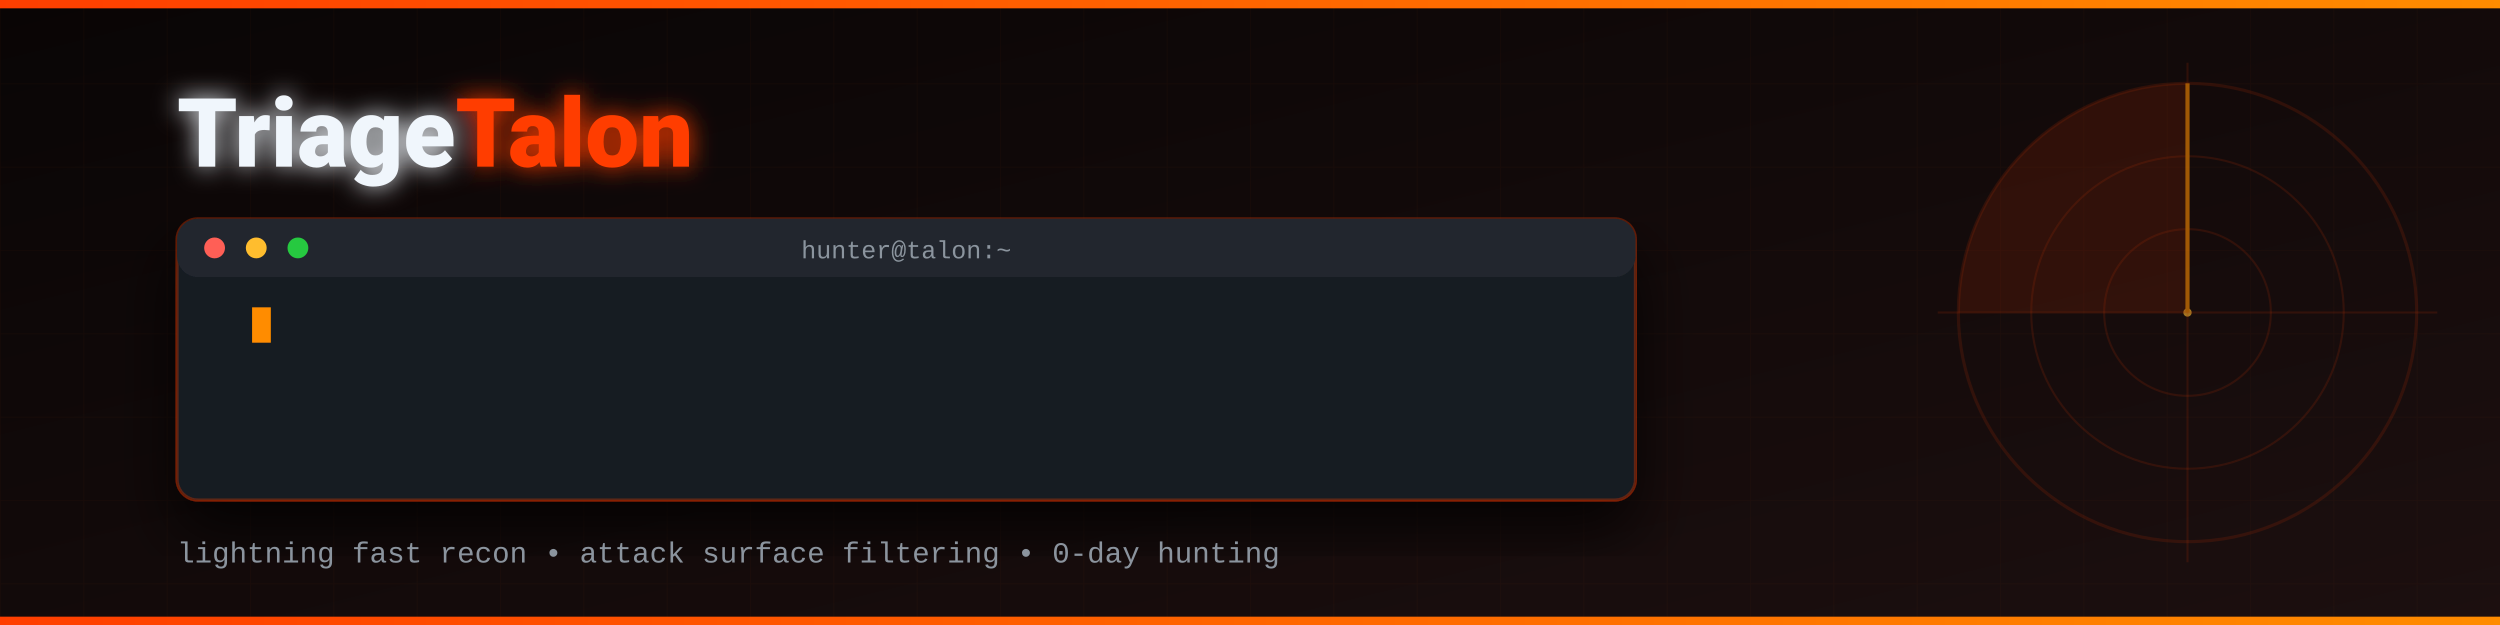
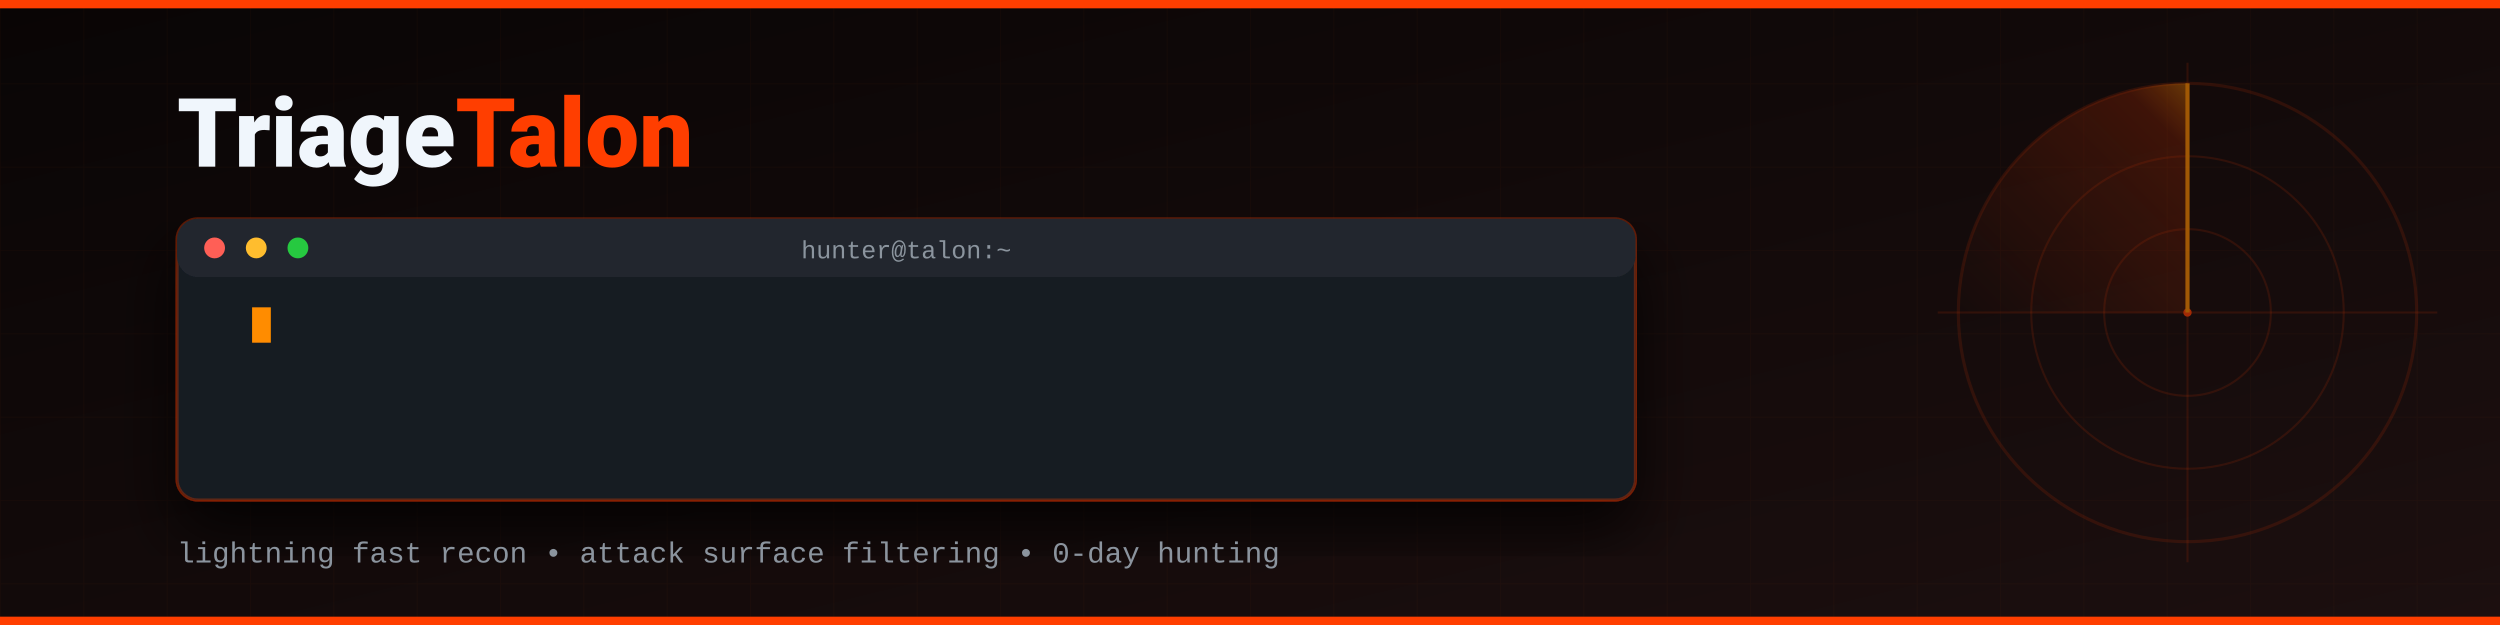
<svg xmlns="http://www.w3.org/2000/svg" viewBox="0 0 1200 300">
  <defs>
    <style>
      .font-mono { font-family: Consolas, 'Fira Code', 'JetBrains Mono', Menlo, Monaco, 'Courier New', monospace; }
      .font-sans { font-family: system-ui, -apple-system, BlinkMacSystemFont, 'Segoe UI', Roboto, Oxygen, Ubuntu, Cantarell, 'Open Sans', 'Helvetica Neue', sans-serif; }
    </style>
    <linearGradient id="bg" x1="0%" y1="0%" x2="100%" y2="100%">
      <stop offset="0%" stop-color="#090505" />
      <stop offset="100%" stop-color="#1c0f0f" />
    </linearGradient>
-     <linearGradient id="accent" x1="0%" y1="0%" x2="100%" y2="0%">
-       <stop offset="0%" stop-color="#ff3e00" />
-       <stop offset="100%" stop-color="#ff8c00" />
-     </linearGradient>
    <pattern id="grid" width="40" height="40" patternUnits="userSpaceOnUse">
      <path d="M 40 0 L 0 0 0 40" fill="none" stroke="#ff3e00" stroke-width="0.5" opacity="0.05" />
      <animateTransform attributeName="patternTransform" type="translate" values="0 0; 0 40" dur="3s" repeatCount="indefinite" />
    </pattern>
-     <filter id="glow" x="-50%" y="-50%" width="200%" height="200%">
-       <feGaussianBlur stdDeviation="6" result="blur" />
-       <feMerge>
-         <feMergeNode in="blur" />
-         <feMergeNode in="SourceGraphic" />
-       </feMerge>
-     </filter>
    <filter id="drop-shadow" x="-10%" y="-10%" width="130%" height="130%">
      <feDropShadow dx="0" dy="15" stdDeviation="15" flood-color="#000000" flood-opacity="0.8" />
    </filter>
    <clipPath id="typewriter">
      <rect x="18" y="40" width="0" height="20">
        <animate attributeName="width" values="0; 260" dur="1s" begin="0.5s" fill="freeze" />
      </rect>
    </clipPath>
    <clipPath id="radar-clip">
      <circle cx="1050" cy="150" r="120" />
    </clipPath>
    <linearGradient id="radarSweep" x1="100%" y1="0%" x2="0%" y2="100%">
      <stop offset="0%" stop-color="#ff8c00" stop-opacity="0.6" />
      <stop offset="15%" stop-color="#ff3e00" stop-opacity="0.3" />
      <stop offset="100%" stop-color="#ff3e00" stop-opacity="0.0" />
    </linearGradient>
  </defs>
  <rect width="1200" height="300" fill="url(#bg)" />
  <rect width="1200" height="300" fill="url(#grid)" />
-   <rect x="0" y="0" width="1200" height="4" fill="url(#accent)" />
+   <rect x="0" y="0" width="1200" height="4" fill="#ff3e00" />
  <g opacity="0.6" clip-path="url(#radar-clip)">
    <circle cx="1050" cy="150" r="110" fill="none" stroke="#ff3e00" stroke-width="1.5" opacity="0.2" />
    <circle cx="1050" cy="150" r="75" fill="none" stroke="#ff3e00" stroke-width="1" opacity="0.2" />
    <circle cx="1050" cy="150" r="40" fill="none" stroke="#ff3e00" stroke-width="1" opacity="0.2" />
-     <circle cx="1050" cy="150" r="2" fill="#ffbd2e" />
+     <circle cx="1050" cy="150" r="2" fill="#ff3e00" />
    <line x1="1050" y1="30" x2="1050" y2="270" stroke="#ff3e00" stroke-width="1" opacity="0.2" />
    <line x1="930" y1="150" x2="1170" y2="150" stroke="#ff3e00" stroke-width="1" opacity="0.2" />
    <g transform="translate(1050, 150)">
      <g>
-         <path d="M 0 0 L 0 -110 A 110 110 0 0 0 -110 0 Z" fill="#ff3e00" opacity="0.2" />
+         <path d="M 0 0 L 0 -110 A 110 110 0 0 0 -110 0 Z" fill="url(#radarSweep)" />
        <line x1="0" y1="0" x2="0" y2="-110" stroke="#ff8c00" stroke-width="2" />
        <animateTransform attributeName="transform" type="rotate" from="0" to="360" dur="4s" repeatCount="indefinite" />
      </g>
    </g>
-     <circle cx="1100" cy="110" r="5" fill="#ffbd2e" opacity="0">
-       <animate attributeName="opacity" values="0; 1; 0" keyTimes="0; 0.02; 1" dur="4s" begin="0.57s" repeatCount="indefinite" />
-     </circle>
-     <circle cx="1100" cy="110" r="2" fill="#ffffff" opacity="0">
+     <circle cx="1100" cy="110" r="5" fill="#ff3e00" opacity="0">
      <animate attributeName="opacity" values="0; 1; 0" keyTimes="0; 0.02; 1" dur="4s" begin="0.57s" repeatCount="indefinite" />
    </circle>
    <circle cx="1010" cy="200" r="5" fill="#ff3e00" opacity="0">
      <animate attributeName="opacity" values="0; 1; 0" keyTimes="0; 0.02; 1" dur="4s" begin="2.43s" repeatCount="indefinite" />
    </circle>
  </g>
  <g transform="translate(85,105)" filter="url(#drop-shadow)">
    <rect x="0" y="0" width="700" height="135" rx="10" fill="#161b22" stroke="#ff3e00" stroke-opacity="0.3" stroke-width="1.5" />
    <rect x="0" y="0" width="700" height="28" rx="10" fill="#21262d" />
    <circle cx="18" cy="14" r="5" fill="#ff5f56" />
    <circle cx="38" cy="14" r="5" fill="#ffbd2e" />
    <circle cx="58" cy="14" r="5" fill="#27c93f" />
    <text x="350" y="19" class="font-mono" font-size="12" fill="#8b949e" text-anchor="middle">hunter@talon:~</text>
    <g clip-path="url(#typewriter)">
      <text x="18" y="55" class="font-mono" font-size="15" fill="#ff8c00">$ python recon.py -l scopes.txt</text>
    </g>
    <text x="18" y="55" class="font-mono" font-size="15" fill="#ff8c00">
      <animate attributeName="opacity" values="1; 0; 1" dur="0.8s" repeatCount="indefinite" />
      <animate attributeName="x" values="18; 290" dur="1s" begin="0.5s" fill="freeze" />
      █
    </text>
    <text x="18" y="78" class="font-mono" font-size="13" fill="#8b949e" opacity="0">
      <animate attributeName="opacity" from="0" to="1" dur="0.1s" begin="2s" fill="freeze" />
      [*] Scanning: tesla.com
    </text>
    <text x="18" y="98" class="font-mono" font-size="13" fill="#8b949e" opacity="0">
      <animate attributeName="opacity" from="0" to="1" dur="0.1s" begin="3s" fill="freeze" />
         ↳ Grade: F | Subdomains: 142
    </text>
    <text x="18" y="118" class="font-mono" font-size="13" fill="#ff3e00" opacity="0">
      <animate attributeName="opacity" from="0" to="1" dur="0.1s" begin="4s" fill="freeze" />
         ↳ [!] POTENTIAL TARGET: Weak security headers detected!
    </text>
  </g>
  <g transform="translate(85,80)">
-     <text x="0" y="0" class="font-sans" font-size="46" font-weight="800" fill="#f0f6fc" filter="url(#glow)">Triage<tspan fill="#ff3e00">Talon</tspan>
+     <text x="0" y="0" class="font-sans" font-size="46" font-weight="800" fill="#f0f6fc">Triage<tspan fill="#ff3e00">Talon</tspan>
    </text>
  </g>
  <text x="85" y="270" class="font-mono" font-size="14" fill="#8b949e">lightning fast recon • attack surface filtering • 0-day hunting</text>
-   <rect x="0" y="296" width="1200" height="4" fill="url(#accent)" />
+   <rect x="0" y="296" width="1200" height="4" fill="#ff3e00" />
</svg>
